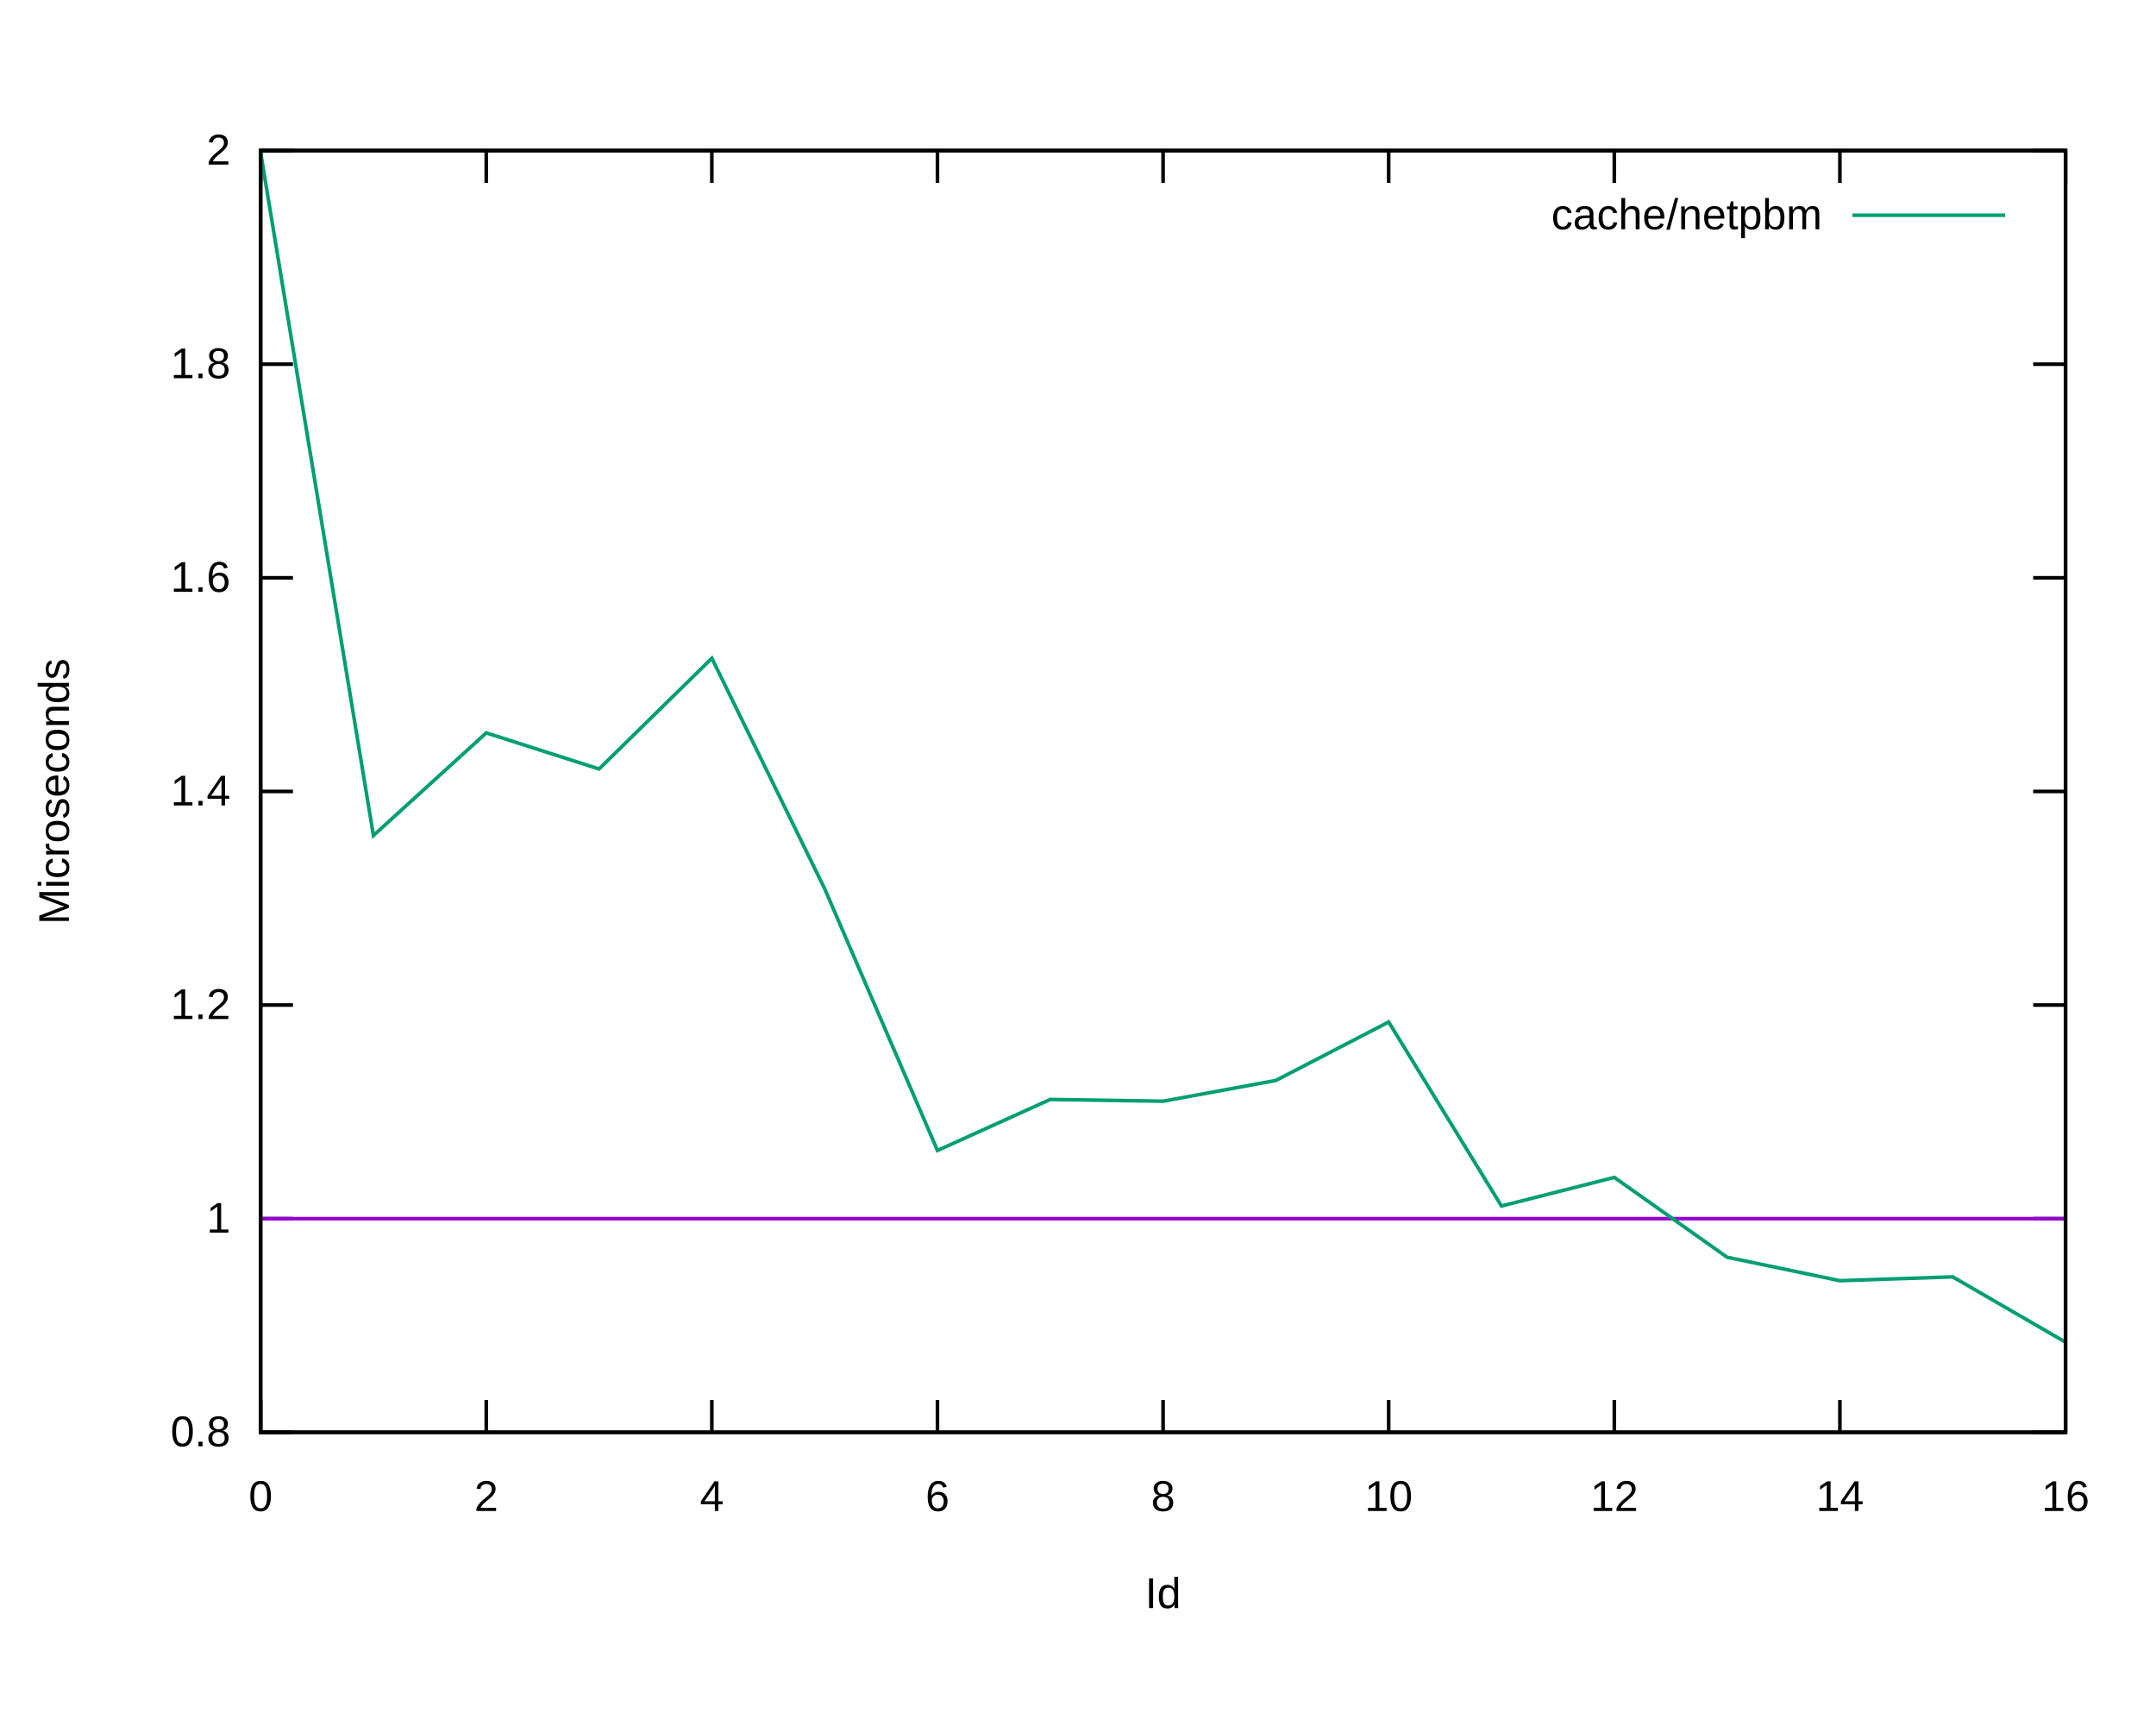
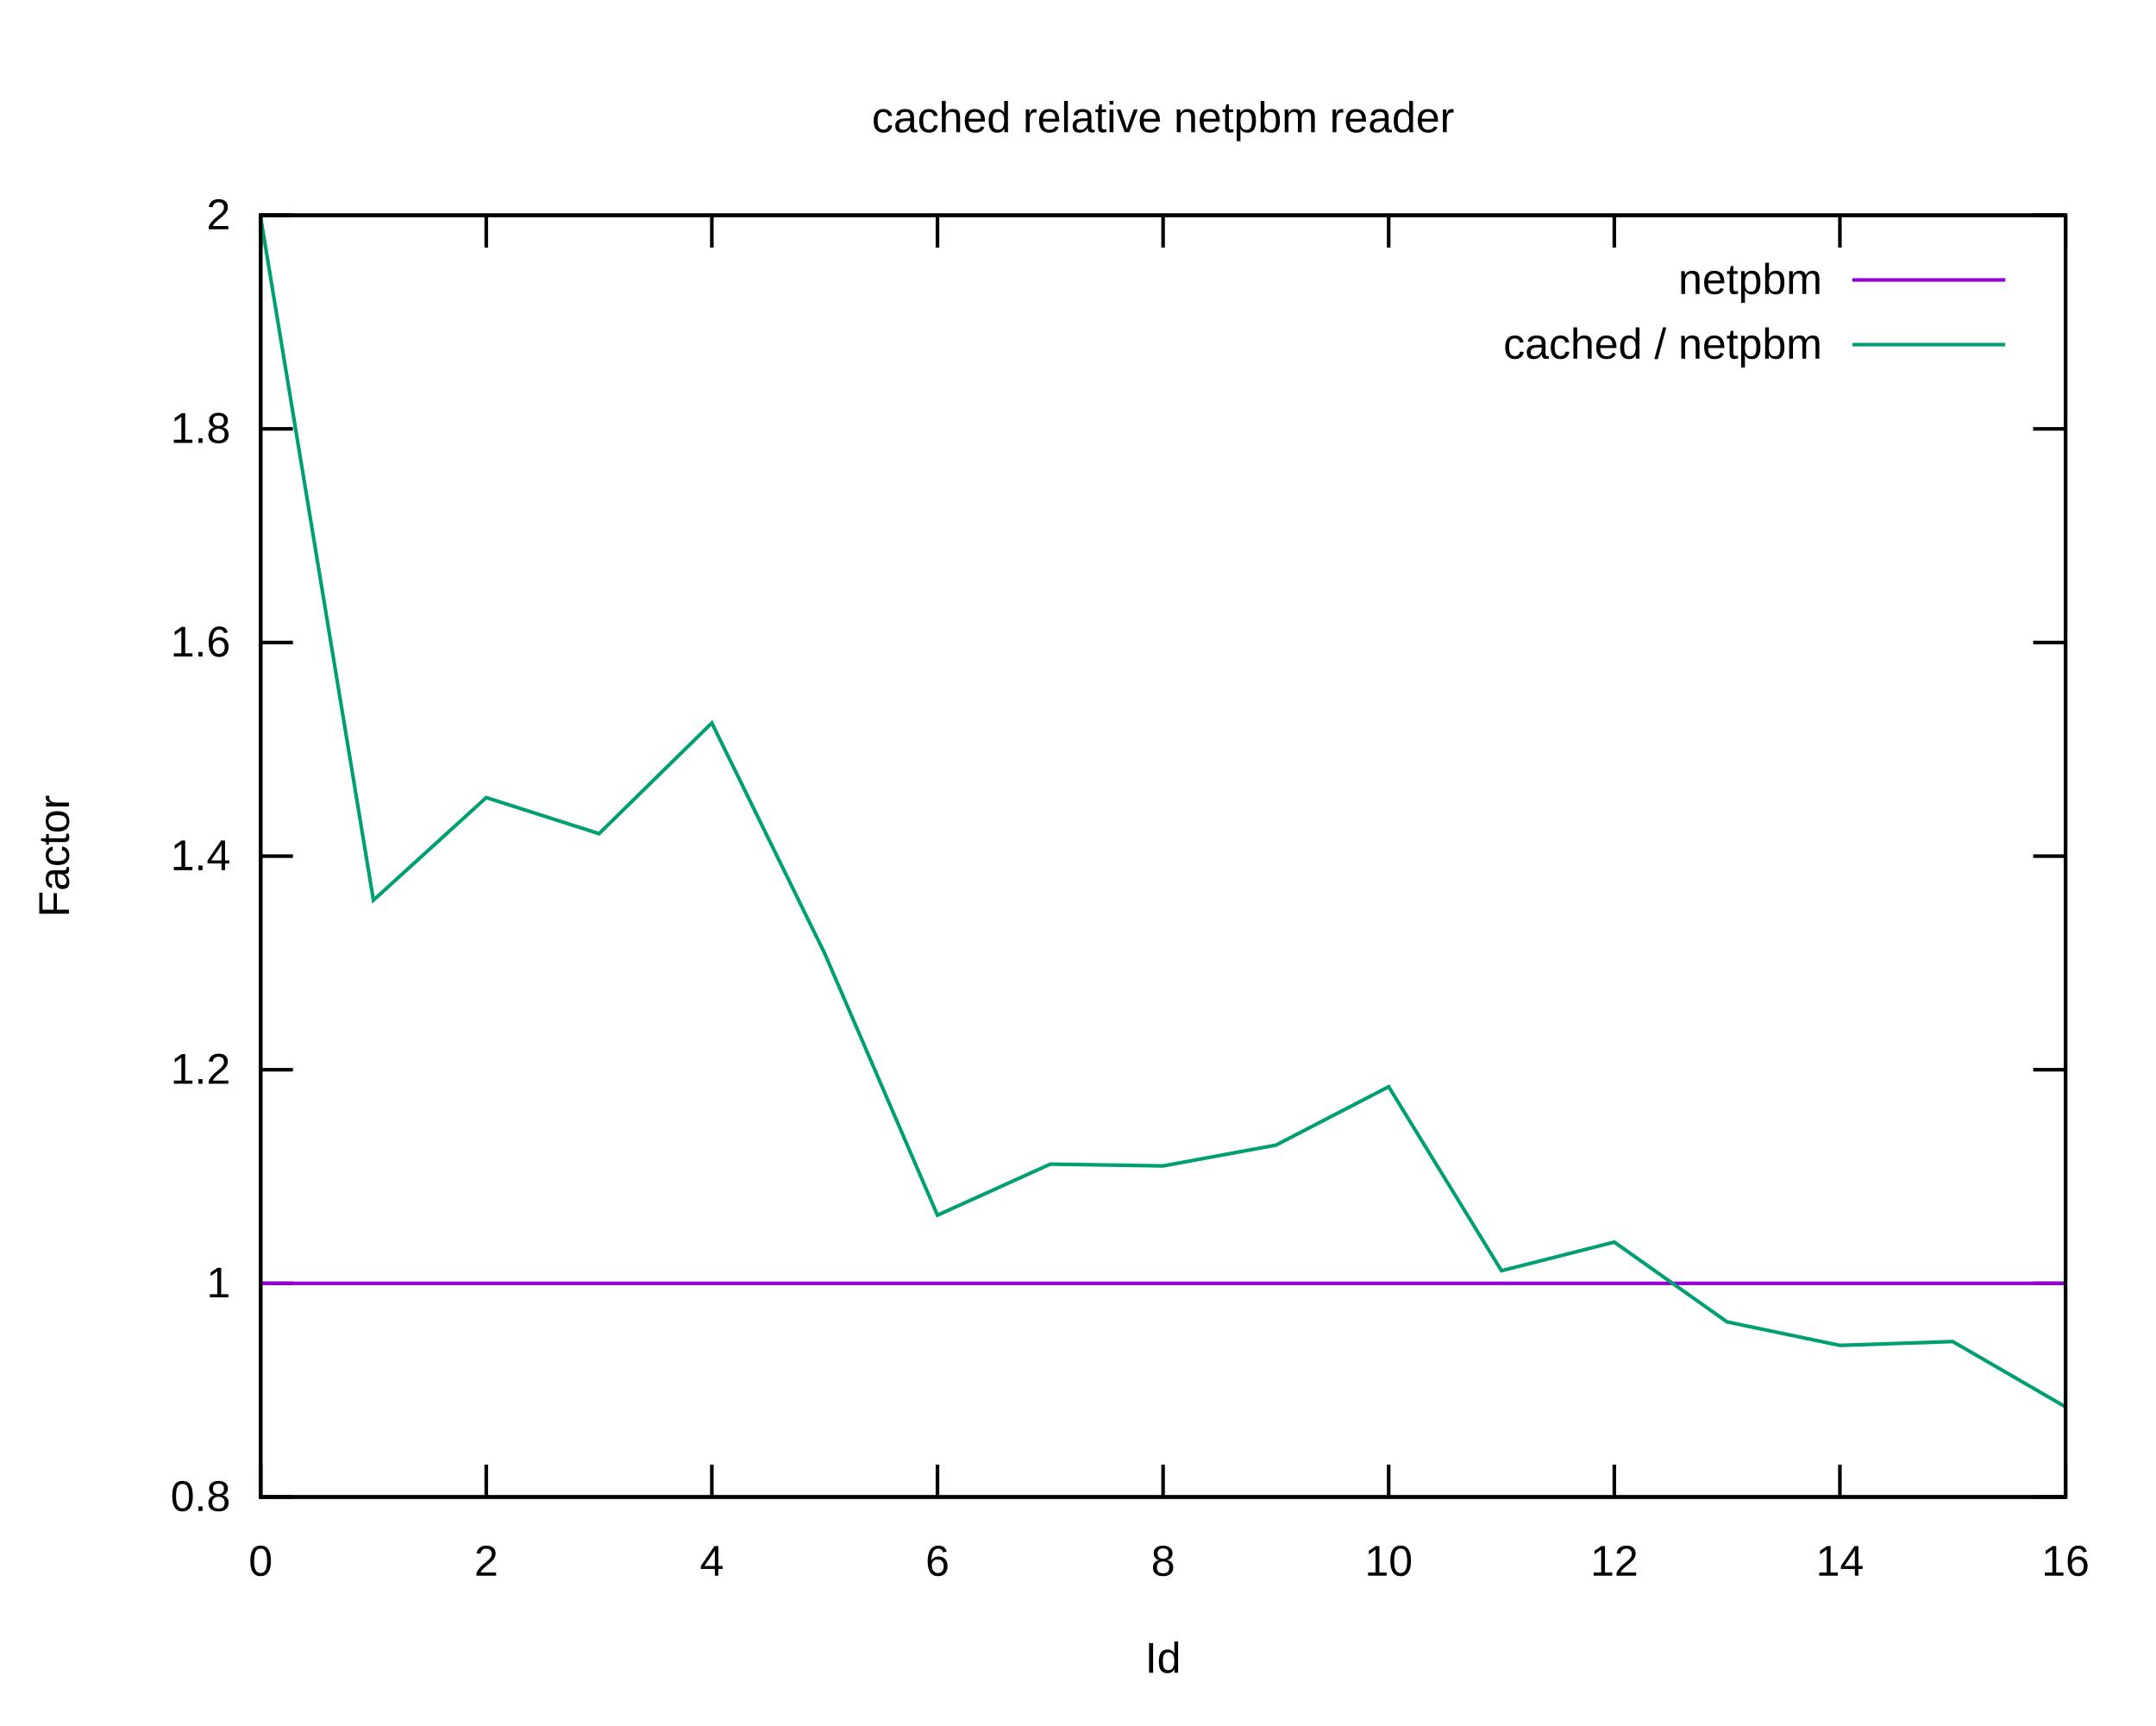
<svg xmlns="http://www.w3.org/2000/svg" xmlns:xlink="http://www.w3.org/1999/xlink" viewBox="0 0 600 480">
  <g id="gnuplot_canvas">
    <rect x="0" y="0" width="600" height="480" fill="none" />
    <defs>
      <circle id="gpDot" r="0.5" stroke-width="0.5" stroke="currentColor" />
      <path id="gpPt0" stroke-width="0.222" stroke="currentColor" d="M-1,0 h2 M0,-1 v2" />
      <path id="gpPt1" stroke-width="0.222" stroke="currentColor" d="M-1,-1 L1,1 M1,-1 L-1,1" />
      <path id="gpPt2" stroke-width="0.222" stroke="currentColor" d="M-1,0 L1,0 M0,-1 L0,1 M-1,-1 L1,1 M-1,1 L1,-1" />
      <rect id="gpPt3" stroke-width="0.222" stroke="currentColor" x="-1" y="-1" width="2" height="2" />
      <rect id="gpPt4" stroke-width="0.222" stroke="currentColor" fill="currentColor" x="-1" y="-1" width="2" height="2" />
      <circle id="gpPt5" stroke-width="0.222" stroke="currentColor" cx="0" cy="0" r="1" />
      <use xlink:href="#gpPt5" id="gpPt6" fill="currentColor" stroke="none" />
      <path id="gpPt7" stroke-width="0.222" stroke="currentColor" d="M0,-1.33 L-1.33,0.67 L1.33,0.67 z" />
      <use xlink:href="#gpPt7" id="gpPt8" fill="currentColor" stroke="none" />
      <use xlink:href="#gpPt7" id="gpPt9" stroke="currentColor" transform="rotate(180)" />
      <use xlink:href="#gpPt9" id="gpPt10" fill="currentColor" stroke="none" />
      <use xlink:href="#gpPt3" id="gpPt11" stroke="currentColor" transform="rotate(45)" />
      <use xlink:href="#gpPt11" id="gpPt12" fill="currentColor" stroke="none" />
      <path id="gpPt13" stroke-width="0.222" stroke="currentColor" d="M0,1.330 L1.265,0.411 L0.782,-1.067 L-0.782,-1.076 L-1.265,0.411 z" />
      <use xlink:href="#gpPt13" id="gpPt14" fill="currentColor" stroke="none" />
      <filter id="textbox" filterUnits="objectBoundingBox" x="0" y="0" height="1" width="1">
        <feFlood flood-color="white" flood-opacity="1" result="bgnd" />
        <feComposite in="SourceGraphic" in2="bgnd" operator="atop" />
      </filter>
      <filter id="greybox" filterUnits="objectBoundingBox" x="0" y="0" height="1" width="1">
        <feFlood flood-color="lightgrey" flood-opacity="1" result="grey" />
        <feComposite in="SourceGraphic" in2="grey" operator="atop" />
      </filter>
    </defs>
-     <g fill="none" color="white" stroke="black" stroke-width="1.00" stroke-linecap="butt" stroke-linejoin="miter">
- </g>
-     <g fill="none" color="black" stroke="currentColor" stroke-width="1.00" stroke-linecap="butt" stroke-linejoin="miter">
-       <path stroke="black" d="M72.53,398.52 L81.53,398.52 M574.82,398.52 L565.82,398.52  " />
-       <g transform="translate(64.14,402.42)" stroke="none" fill="black" font-family="Arial" font-size="12.00" text-anchor="end">
+     <g fill="none" color="white" stroke="currentColor" stroke-width="1.00" stroke-linecap="butt" stroke-linejoin="miter">
+ </g>
+     <g fill="none" color="black" stroke="currentColor" stroke-width="1.00" stroke-linecap="butt" stroke-linejoin="miter">
+       <path stroke="black" d="M72.53,416.52 L81.53,416.52 M574.82,416.52 L565.82,416.52  " />
+       <g transform="translate(64.14,420.42)" stroke="none" fill="black" font-family="Arial" font-size="12.00" text-anchor="end">
        <text>
          <tspan font-family="Arial"> 0.8</tspan>
        </text>
      </g>
    </g>
    <g fill="none" color="black" stroke="currentColor" stroke-width="1.00" stroke-linecap="butt" stroke-linejoin="miter">
-       <path stroke="black" d="M72.53,339.08 L81.53,339.08 M574.82,339.08 L565.82,339.08  " />
-       <g transform="translate(64.14,342.98)" stroke="none" fill="black" font-family="Arial" font-size="12.00" text-anchor="end">
+       <path stroke="black" d="M72.53,357.08 L81.53,357.08 M574.82,357.08 L565.82,357.08  " />
+       <g transform="translate(64.14,360.98)" stroke="none" fill="black" font-family="Arial" font-size="12.00" text-anchor="end">
        <text>
          <tspan font-family="Arial"> 1</tspan>
        </text>
      </g>
    </g>
    <g fill="none" color="black" stroke="currentColor" stroke-width="1.00" stroke-linecap="butt" stroke-linejoin="miter">
-       <path stroke="black" d="M72.53,279.64 L81.53,279.64 M574.82,279.64 L565.82,279.64  " />
-       <g transform="translate(64.14,283.54)" stroke="none" fill="black" font-family="Arial" font-size="12.00" text-anchor="end">
+       <path stroke="black" d="M72.53,297.64 L81.53,297.64 M574.82,297.64 L565.82,297.64  " />
+       <g transform="translate(64.14,301.54)" stroke="none" fill="black" font-family="Arial" font-size="12.00" text-anchor="end">
        <text>
          <tspan font-family="Arial"> 1.2</tspan>
        </text>
      </g>
    </g>
    <g fill="none" color="black" stroke="currentColor" stroke-width="1.00" stroke-linecap="butt" stroke-linejoin="miter">
-       <path stroke="black" d="M72.53,220.21 L81.53,220.21 M574.82,220.21 L565.82,220.21  " />
-       <g transform="translate(64.14,224.11)" stroke="none" fill="black" font-family="Arial" font-size="12.00" text-anchor="end">
+       <path stroke="black" d="M72.53,238.21 L81.53,238.21 M574.82,238.21 L565.82,238.21  " />
+       <g transform="translate(64.14,242.11)" stroke="none" fill="black" font-family="Arial" font-size="12.00" text-anchor="end">
        <text>
          <tspan font-family="Arial"> 1.4</tspan>
        </text>
      </g>
    </g>
    <g fill="none" color="black" stroke="currentColor" stroke-width="1.00" stroke-linecap="butt" stroke-linejoin="miter">
-       <path stroke="black" d="M72.53,160.77 L81.53,160.77 M574.82,160.77 L565.82,160.77  " />
-       <g transform="translate(64.14,164.67)" stroke="none" fill="black" font-family="Arial" font-size="12.00" text-anchor="end">
+       <path stroke="black" d="M72.53,178.77 L81.53,178.77 M574.82,178.77 L565.82,178.77  " />
+       <g transform="translate(64.14,182.67)" stroke="none" fill="black" font-family="Arial" font-size="12.00" text-anchor="end">
        <text>
          <tspan font-family="Arial"> 1.6</tspan>
        </text>
      </g>
    </g>
    <g fill="none" color="black" stroke="currentColor" stroke-width="1.00" stroke-linecap="butt" stroke-linejoin="miter">
-       <path stroke="black" d="M72.53,101.33 L81.53,101.33 M574.82,101.33 L565.82,101.33  " />
-       <g transform="translate(64.14,105.23)" stroke="none" fill="black" font-family="Arial" font-size="12.00" text-anchor="end">
+       <path stroke="black" d="M72.53,119.33 L81.53,119.33 M574.82,119.33 L565.82,119.33  " />
+       <g transform="translate(64.14,123.23)" stroke="none" fill="black" font-family="Arial" font-size="12.00" text-anchor="end">
        <text>
          <tspan font-family="Arial"> 1.8</tspan>
        </text>
      </g>
    </g>
    <g fill="none" color="black" stroke="currentColor" stroke-width="1.00" stroke-linecap="butt" stroke-linejoin="miter">
-       <path stroke="black" d="M72.53,41.89 L81.53,41.89 M574.82,41.89 L565.82,41.89  " />
-       <g transform="translate(64.14,45.79)" stroke="none" fill="black" font-family="Arial" font-size="12.00" text-anchor="end">
+       <path stroke="black" d="M72.53,59.89 L81.53,59.89 M574.82,59.89 L565.82,59.89  " />
+       <g transform="translate(64.14,63.79)" stroke="none" fill="black" font-family="Arial" font-size="12.00" text-anchor="end">
        <text>
          <tspan font-family="Arial"> 2</tspan>
        </text>
      </g>
    </g>
    <g fill="none" color="black" stroke="currentColor" stroke-width="1.00" stroke-linecap="butt" stroke-linejoin="miter">
-       <path stroke="black" d="M72.53,398.52 L72.53,389.52 M72.53,41.89 L72.53,50.89  " />
-       <g transform="translate(72.53,420.42)" stroke="none" fill="black" font-family="Arial" font-size="12.00" text-anchor="middle">
+       <path stroke="black" d="M72.53,416.52 L72.53,407.52 M72.53,59.89 L72.53,68.89  " />
+       <g transform="translate(72.53,438.42)" stroke="none" fill="black" font-family="Arial" font-size="12.00" text-anchor="middle">
        <text>
          <tspan font-family="Arial"> 0</tspan>
        </text>
      </g>
    </g>
    <g fill="none" color="black" stroke="currentColor" stroke-width="1.00" stroke-linecap="butt" stroke-linejoin="miter">
-       <path stroke="black" d="M135.32,398.52 L135.32,389.52 M135.32,41.89 L135.32,50.89  " />
-       <g transform="translate(135.32,420.42)" stroke="none" fill="black" font-family="Arial" font-size="12.00" text-anchor="middle">
+       <path stroke="black" d="M135.32,416.52 L135.32,407.52 M135.32,59.89 L135.32,68.89  " />
+       <g transform="translate(135.32,438.42)" stroke="none" fill="black" font-family="Arial" font-size="12.00" text-anchor="middle">
        <text>
          <tspan font-family="Arial"> 2</tspan>
        </text>
      </g>
    </g>
    <g fill="none" color="black" stroke="currentColor" stroke-width="1.00" stroke-linecap="butt" stroke-linejoin="miter">
-       <path stroke="black" d="M198.10,398.52 L198.10,389.52 M198.10,41.89 L198.10,50.89  " />
-       <g transform="translate(198.10,420.42)" stroke="none" fill="black" font-family="Arial" font-size="12.00" text-anchor="middle">
+       <path stroke="black" d="M198.10,416.52 L198.10,407.52 M198.10,59.89 L198.10,68.89  " />
+       <g transform="translate(198.10,438.42)" stroke="none" fill="black" font-family="Arial" font-size="12.00" text-anchor="middle">
        <text>
          <tspan font-family="Arial"> 4</tspan>
        </text>
      </g>
    </g>
    <g fill="none" color="black" stroke="currentColor" stroke-width="1.00" stroke-linecap="butt" stroke-linejoin="miter">
-       <path stroke="black" d="M260.89,398.52 L260.89,389.52 M260.89,41.89 L260.89,50.89  " />
-       <g transform="translate(260.89,420.42)" stroke="none" fill="black" font-family="Arial" font-size="12.00" text-anchor="middle">
+       <path stroke="black" d="M260.89,416.52 L260.89,407.52 M260.89,59.89 L260.89,68.89  " />
+       <g transform="translate(260.89,438.42)" stroke="none" fill="black" font-family="Arial" font-size="12.00" text-anchor="middle">
        <text>
          <tspan font-family="Arial"> 6</tspan>
        </text>
      </g>
    </g>
    <g fill="none" color="black" stroke="currentColor" stroke-width="1.00" stroke-linecap="butt" stroke-linejoin="miter">
-       <path stroke="black" d="M323.68,398.52 L323.68,389.52 M323.68,41.89 L323.68,50.89  " />
-       <g transform="translate(323.68,420.42)" stroke="none" fill="black" font-family="Arial" font-size="12.00" text-anchor="middle">
+       <path stroke="black" d="M323.68,416.52 L323.68,407.52 M323.68,59.89 L323.68,68.89  " />
+       <g transform="translate(323.68,438.42)" stroke="none" fill="black" font-family="Arial" font-size="12.00" text-anchor="middle">
        <text>
          <tspan font-family="Arial"> 8</tspan>
        </text>
      </g>
    </g>
    <g fill="none" color="black" stroke="currentColor" stroke-width="1.00" stroke-linecap="butt" stroke-linejoin="miter">
-       <path stroke="black" d="M386.46,398.52 L386.46,389.52 M386.46,41.89 L386.46,50.89  " />
-       <g transform="translate(386.46,420.42)" stroke="none" fill="black" font-family="Arial" font-size="12.00" text-anchor="middle">
+       <path stroke="black" d="M386.46,416.52 L386.46,407.52 M386.46,59.89 L386.46,68.89  " />
+       <g transform="translate(386.46,438.42)" stroke="none" fill="black" font-family="Arial" font-size="12.00" text-anchor="middle">
        <text>
          <tspan font-family="Arial"> 10</tspan>
        </text>
      </g>
    </g>
    <g fill="none" color="black" stroke="currentColor" stroke-width="1.00" stroke-linecap="butt" stroke-linejoin="miter">
-       <path stroke="black" d="M449.25,398.52 L449.25,389.52 M449.25,41.89 L449.25,50.89  " />
-       <g transform="translate(449.25,420.42)" stroke="none" fill="black" font-family="Arial" font-size="12.00" text-anchor="middle">
+       <path stroke="black" d="M449.25,416.52 L449.25,407.52 M449.25,59.89 L449.25,68.89  " />
+       <g transform="translate(449.25,438.42)" stroke="none" fill="black" font-family="Arial" font-size="12.00" text-anchor="middle">
        <text>
          <tspan font-family="Arial"> 12</tspan>
        </text>
      </g>
    </g>
    <g fill="none" color="black" stroke="currentColor" stroke-width="1.00" stroke-linecap="butt" stroke-linejoin="miter">
-       <path stroke="black" d="M512.03,398.52 L512.03,389.52 M512.03,41.89 L512.03,50.89  " />
-       <g transform="translate(512.03,420.42)" stroke="none" fill="black" font-family="Arial" font-size="12.00" text-anchor="middle">
+       <path stroke="black" d="M512.03,416.52 L512.03,407.52 M512.03,59.89 L512.03,68.89  " />
+       <g transform="translate(512.03,438.42)" stroke="none" fill="black" font-family="Arial" font-size="12.00" text-anchor="middle">
        <text>
          <tspan font-family="Arial"> 14</tspan>
        </text>
      </g>
    </g>
    <g fill="none" color="black" stroke="currentColor" stroke-width="1.00" stroke-linecap="butt" stroke-linejoin="miter">
-       <path stroke="black" d="M574.82,398.52 L574.82,389.52 M574.82,41.89 L574.82,50.89  " />
-       <g transform="translate(574.82,420.42)" stroke="none" fill="black" font-family="Arial" font-size="12.00" text-anchor="middle">
+       <path stroke="black" d="M574.82,416.52 L574.82,407.52 M574.82,59.89 L574.82,68.89  " />
+       <g transform="translate(574.82,438.42)" stroke="none" fill="black" font-family="Arial" font-size="12.00" text-anchor="middle">
        <text>
          <tspan font-family="Arial"> 16</tspan>
        </text>
      </g>
    </g>
    <g fill="none" color="black" stroke="currentColor" stroke-width="1.00" stroke-linecap="butt" stroke-linejoin="miter">
</g>
    <g fill="none" color="black" stroke="currentColor" stroke-width="1.00" stroke-linecap="butt" stroke-linejoin="miter">
-       <path stroke="black" d="M72.53,41.89 L72.53,398.52 L574.82,398.52 L574.82,41.89 L72.53,41.89 Z  " />
-     </g>
-     <g fill="none" color="black" stroke="currentColor" stroke-width="1.00" stroke-linecap="butt" stroke-linejoin="miter">
-       <g transform="translate(19.18,220.21) rotate(270)" stroke="none" fill="black" font-family="Arial" font-size="12.00" text-anchor="middle">
-         <text>
-           <tspan font-family="Arial">Microseconds</tspan>
-         </text>
-       </g>
-     </g>
-     <g fill="none" color="black" stroke="currentColor" stroke-width="1.00" stroke-linecap="butt" stroke-linejoin="miter">
-       <g transform="translate(323.67,447.42)" stroke="none" fill="black" font-family="Arial" font-size="12.00" text-anchor="middle">
+       <path stroke="black" d="M72.53,59.89 L72.53,416.52 L574.82,416.52 L574.82,59.89 L72.53,59.89 Z  " />
+     </g>
+     <g fill="none" color="black" stroke="currentColor" stroke-width="1.00" stroke-linecap="butt" stroke-linejoin="miter">
+       <g transform="translate(19.18,238.21) rotate(270)" stroke="none" fill="black" font-family="Arial" font-size="12.00" text-anchor="middle">
+         <text>
+           <tspan font-family="Arial">Factor</tspan>
+         </text>
+       </g>
+     </g>
+     <g fill="none" color="black" stroke="currentColor" stroke-width="1.00" stroke-linecap="butt" stroke-linejoin="miter">
+       <g transform="translate(323.67,465.42)" stroke="none" fill="black" font-family="Arial" font-size="12.00" text-anchor="middle">
        <text>
          <tspan font-family="Arial">Id</tspan>
        </text>
      </g>
    </g>
    <g fill="none" color="black" stroke="currentColor" stroke-width="1.00" stroke-linecap="butt" stroke-linejoin="miter">
</g>
    <g id="gnuplot_plot_1">
      <g fill="none" color="black" stroke="currentColor" stroke-width="1.00" stroke-linecap="butt" stroke-linejoin="miter">
-         <path stroke="rgb(148,   0, 211)" d="M72.53,339.08 L103.92,339.08 L135.32,339.08 L166.71,339.08 L198.10,339.08 L229.50,339.08 L260.89,339.08 L292.28,339.08   L323.68,339.08 L355.07,339.08 L386.46,339.08 L417.85,339.08 L449.25,339.08 L480.64,339.08 L512.03,339.08 L543.43,339.08   L574.82,339.08  " />
-       </g>
-     </g>
-     <g id="gnuplot_plot_2">
-       <g fill="none" color="black" stroke="currentColor" stroke-width="1.00" stroke-linecap="butt" stroke-linejoin="miter">
-         <g transform="translate(507.09,63.79)" stroke="none" fill="black" font-family="Arial" font-size="12.00" text-anchor="end">
+         <g transform="translate(507.09,81.79)" stroke="none" fill="black" font-family="Arial" font-size="12.00" text-anchor="end">
          <text>
-             <tspan font-family="Arial">cache/netpbm</tspan>
+             <tspan font-family="Arial">netpbm</tspan>
          </text>
        </g>
      </g>
      <g fill="none" color="black" stroke="currentColor" stroke-width="1.00" stroke-linecap="butt" stroke-linejoin="miter">
-         <path stroke="rgb(  0, 158, 115)" d="M515.48,59.89 L558.04,59.89 M72.53,42.42 L103.92,232.47 L135.32,203.92 L166.71,213.96 L198.10,183.15 L229.50,247.28   L260.89,320.11 L292.28,305.91 L323.68,306.40 L355.07,300.62 L386.46,284.36 L417.85,335.56 L449.25,327.60 L480.64,349.81   L512.03,356.34 L543.43,355.27 L574.82,373.45  " />
+         <path stroke="rgb(148,   0, 211)" d="M515.48,77.89 L558.04,77.89 M72.53,357.08 L103.92,357.08 L135.32,357.08 L166.71,357.08 L198.10,357.08 L229.50,357.08   L260.89,357.08 L292.28,357.08 L323.68,357.08 L355.07,357.08 L386.46,357.08 L417.85,357.08 L449.25,357.08 L480.64,357.08   L512.03,357.08 L543.43,357.08 L574.82,357.08  " />
+       </g>
+     </g>
+     <g id="gnuplot_plot_2">
+       <g fill="none" color="black" stroke="currentColor" stroke-width="1.00" stroke-linecap="butt" stroke-linejoin="miter">
+         <g transform="translate(507.09,99.79)" stroke="none" fill="black" font-family="Arial" font-size="12.00" text-anchor="end">
+           <text>
+             <tspan font-family="Arial">cached / netpbm</tspan>
+           </text>
+         </g>
+       </g>
+       <g fill="none" color="black" stroke="currentColor" stroke-width="1.00" stroke-linecap="butt" stroke-linejoin="miter">
+         <path stroke="rgb(  0, 158, 115)" d="M515.48,95.89 L558.04,95.89 M72.53,60.42 L103.92,250.47 L135.32,221.92 L166.71,231.96 L198.10,201.15 L229.50,265.28   L260.89,338.11 L292.28,323.91 L323.68,324.40 L355.07,318.62 L386.46,302.36 L417.85,353.56 L449.25,345.60 L480.64,367.81   L512.03,374.34 L543.43,373.27 L574.82,391.45  " />
      </g>
    </g>
    <g fill="none" color="white" stroke="rgb(  0, 158, 115)" stroke-width="2.00" stroke-linecap="butt" stroke-linejoin="miter">
</g>
    <g fill="none" color="black" stroke="currentColor" stroke-width="2.00" stroke-linecap="butt" stroke-linejoin="miter">
</g>
    <g fill="none" color="black" stroke="black" stroke-width="1.00" stroke-linecap="butt" stroke-linejoin="miter">
</g>
    <g fill="none" color="black" stroke="currentColor" stroke-width="1.00" stroke-linecap="butt" stroke-linejoin="miter">
-       <path stroke="black" d="M72.53,41.89 L72.53,398.52 L574.82,398.52 L574.82,41.89 L72.53,41.89 Z  " />
+       <path stroke="black" d="M72.53,59.89 L72.53,416.52 L574.82,416.52 L574.82,59.89 L72.53,59.89 Z  " />
+     </g>
+     <g fill="none" color="black" stroke="currentColor" stroke-width="1.00" stroke-linecap="butt" stroke-linejoin="miter">
+       <g transform="translate(323.67,36.79)" stroke="none" fill="black" font-family="Arial" font-size="12.00" text-anchor="middle">
+         <text>
+           <tspan font-family="Arial">cached relative netpbm reader</tspan>
+         </text>
+       </g>
    </g>
    <g fill="none" color="black" stroke="currentColor" stroke-width="1.00" stroke-linecap="butt" stroke-linejoin="miter">
</g>
  </g>
</svg>
